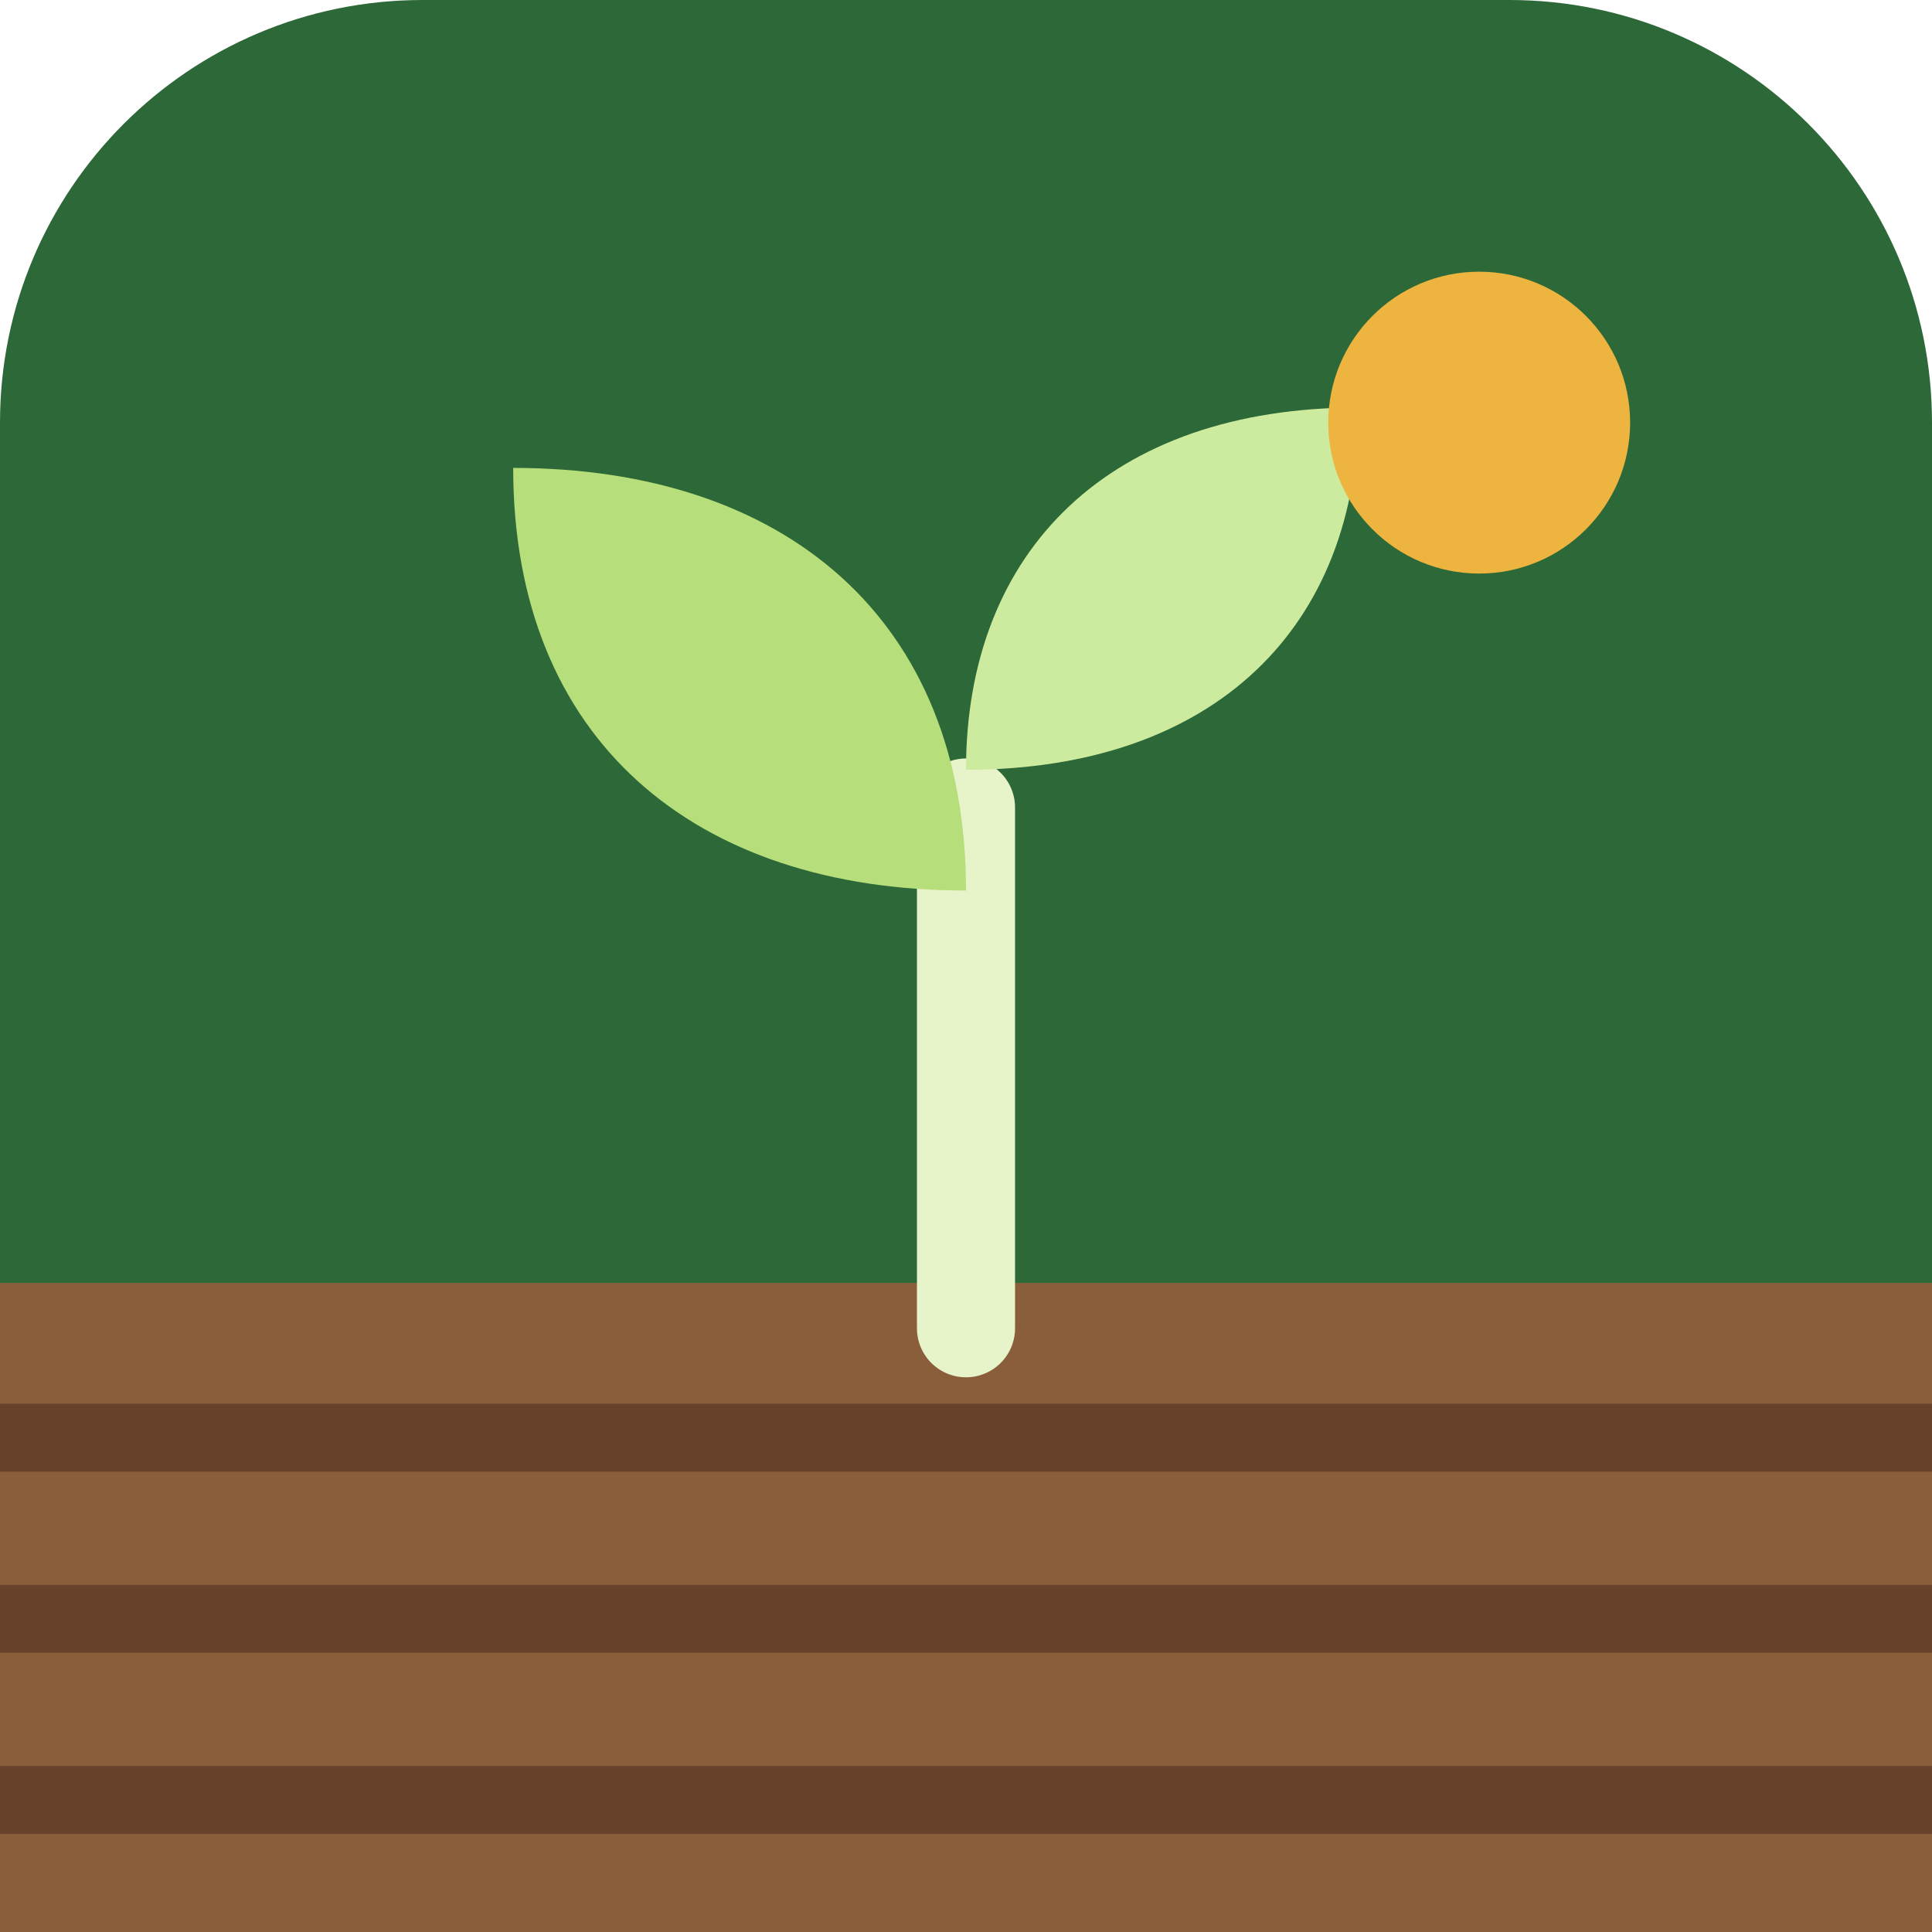
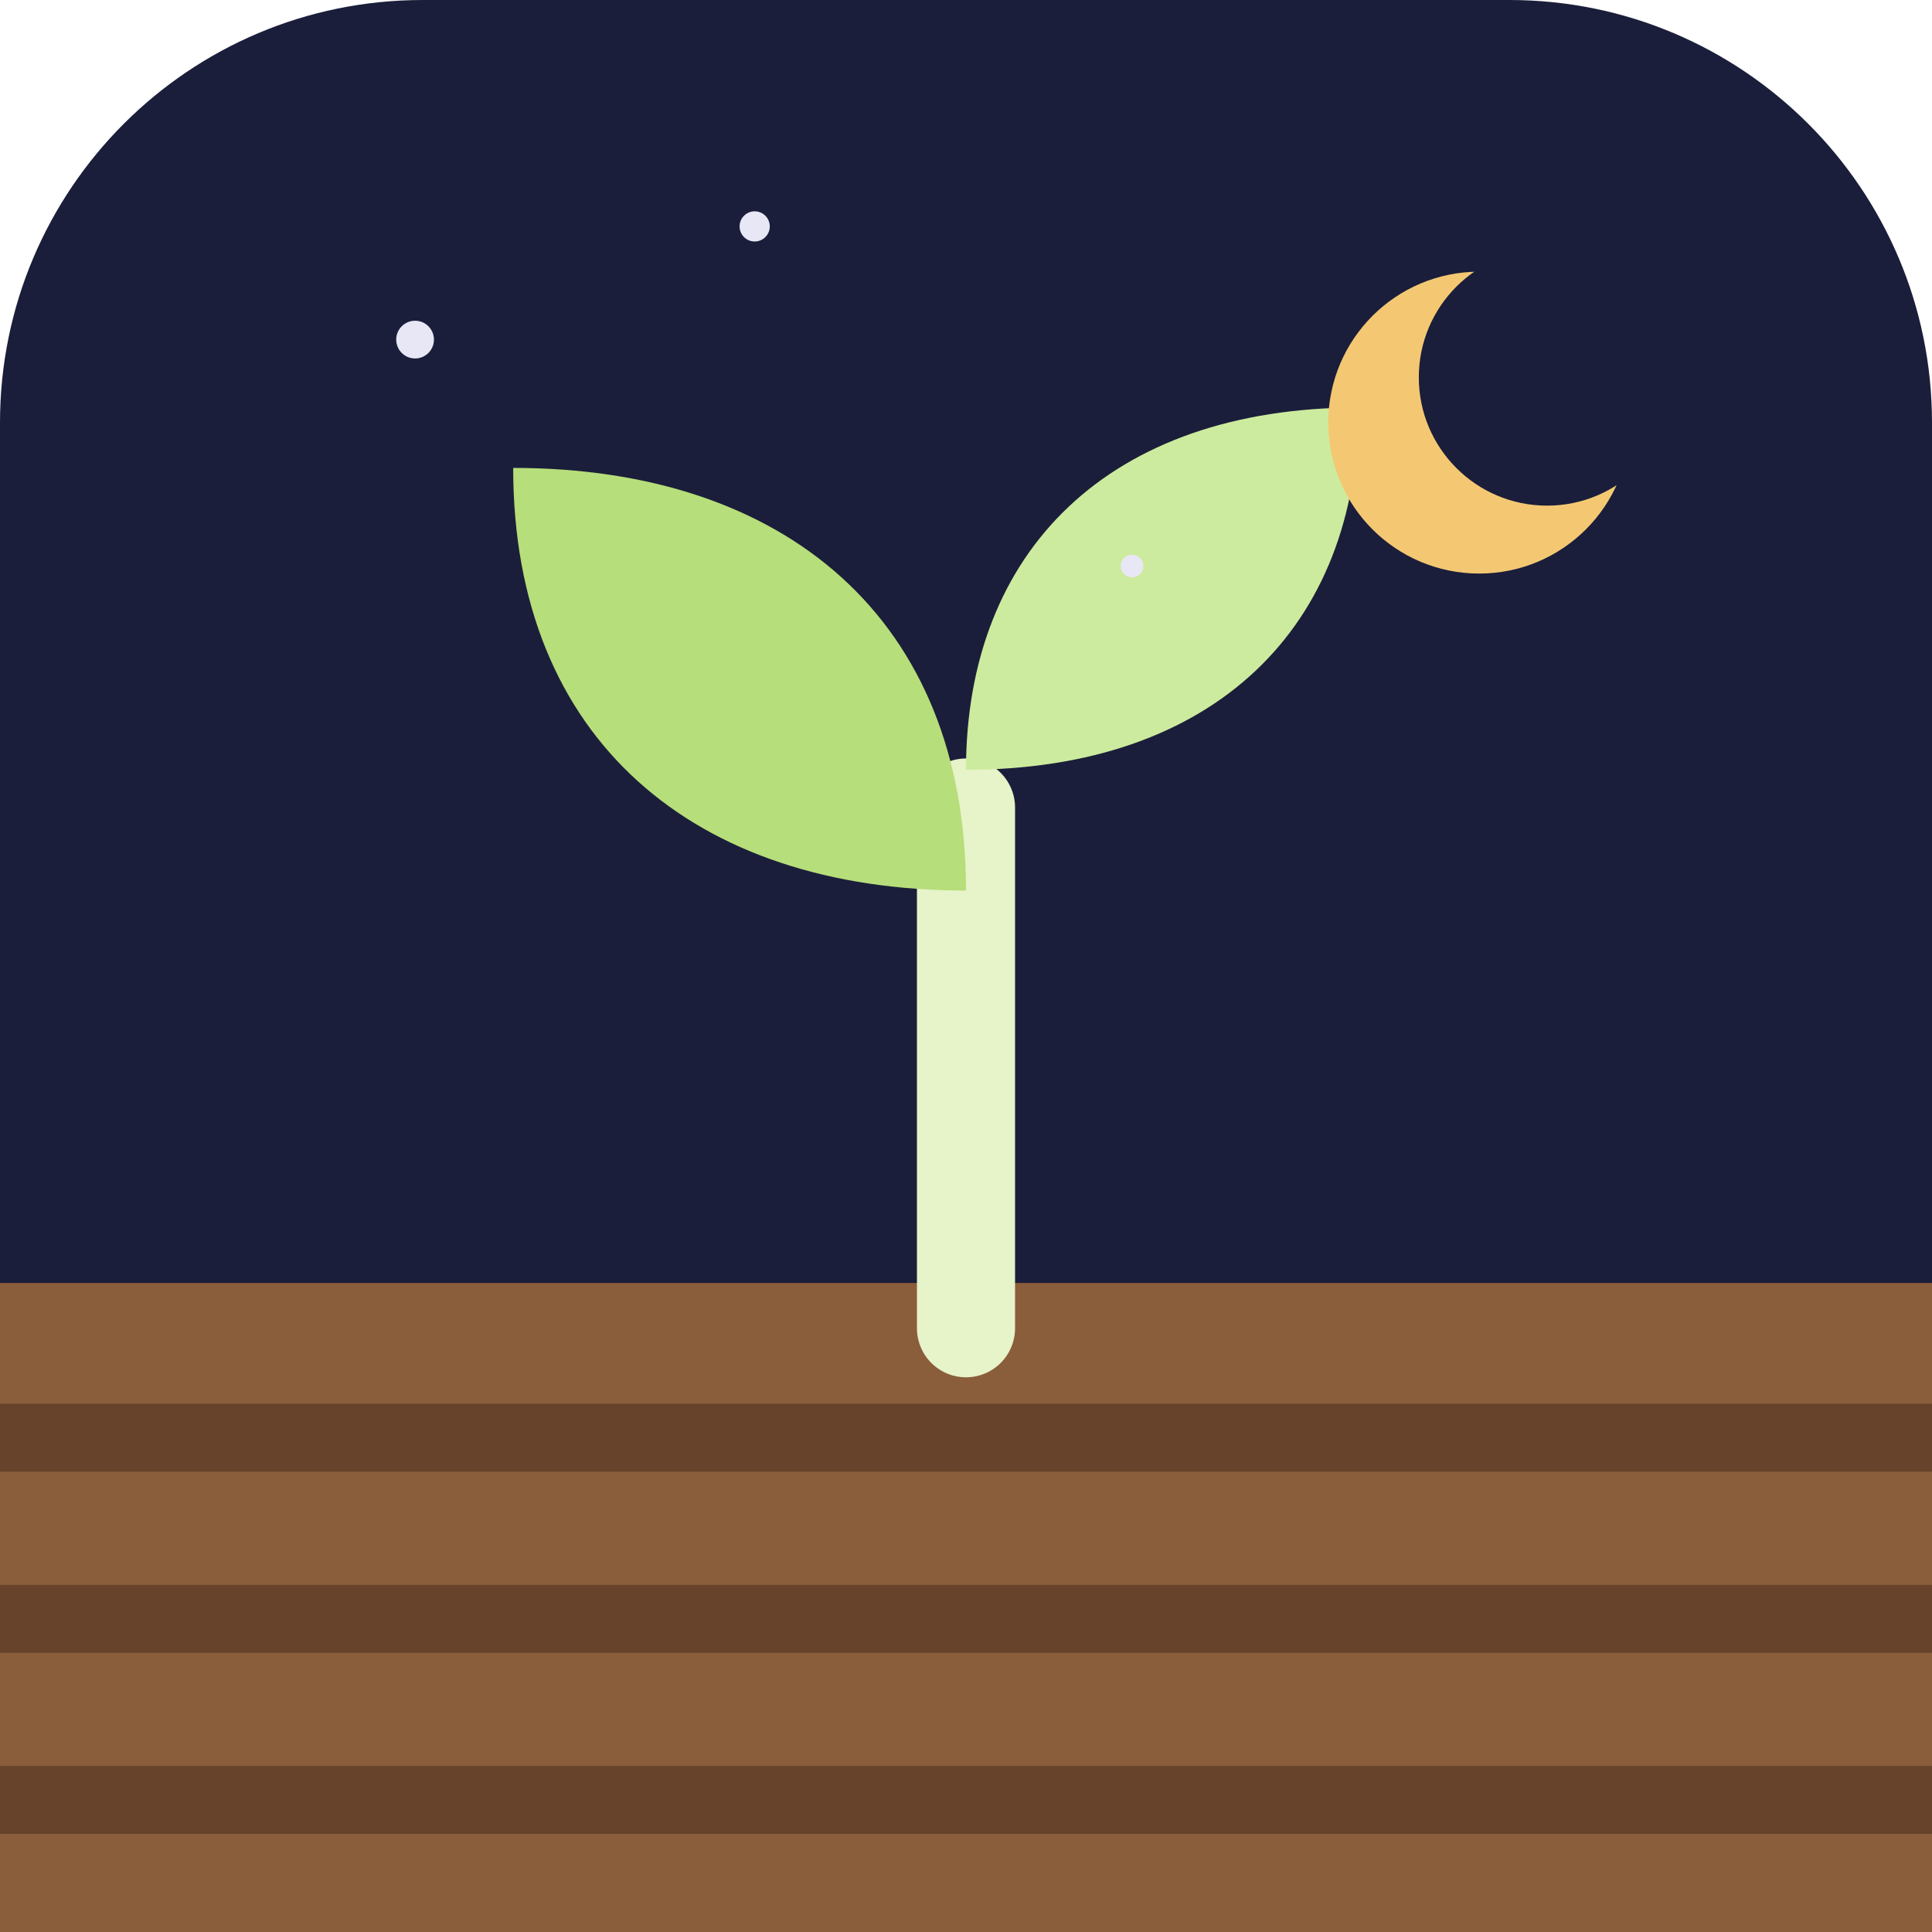
<svg xmlns="http://www.w3.org/2000/svg" viewBox="0 0 512 512">
-   <rect width="512" height="512" rx="112" fill="#2D6838" />
+   <rect width="512" height="512" rx="112" fill="#1B1E3A" />
  <rect x="0" y="340" width="512" height="172" fill="#8A5D3B" />
  <rect x="0" y="372" width="512" height="18" fill="#66432A" />
  <rect x="0" y="420" width="512" height="18" fill="#66432A" />
  <rect x="0" y="468" width="512" height="18" fill="#66432A" />
  <path d="M256 352V214" stroke="#E7F3C8" stroke-width="26" stroke-linecap="round" fill="none" />
  <path d="M256 236c0-72-48-112-120-112 0 72 48 112 120 112z" fill="#B6DE7A" />
  <path d="M256 204c0-58 38-96 104-96 0 58-38 96-104 96z" fill="#CDEB9E" />
-   <circle cx="392" cy="112" r="40" fill="#EDB440" />
+   <circle cx="392" cy="112" r="40" fill="#F4C873" />
+   <circle cx="410" cy="100" r="34" fill="#1B1E3A" />
+   <circle cx="110" cy="90" r="5" fill="#E8E7F6" />
+   <circle cx="200" cy="60" r="4" fill="#E8E7F6" />
+   <circle cx="300" cy="150" r="3" fill="#E8E7F6" />
</svg>
